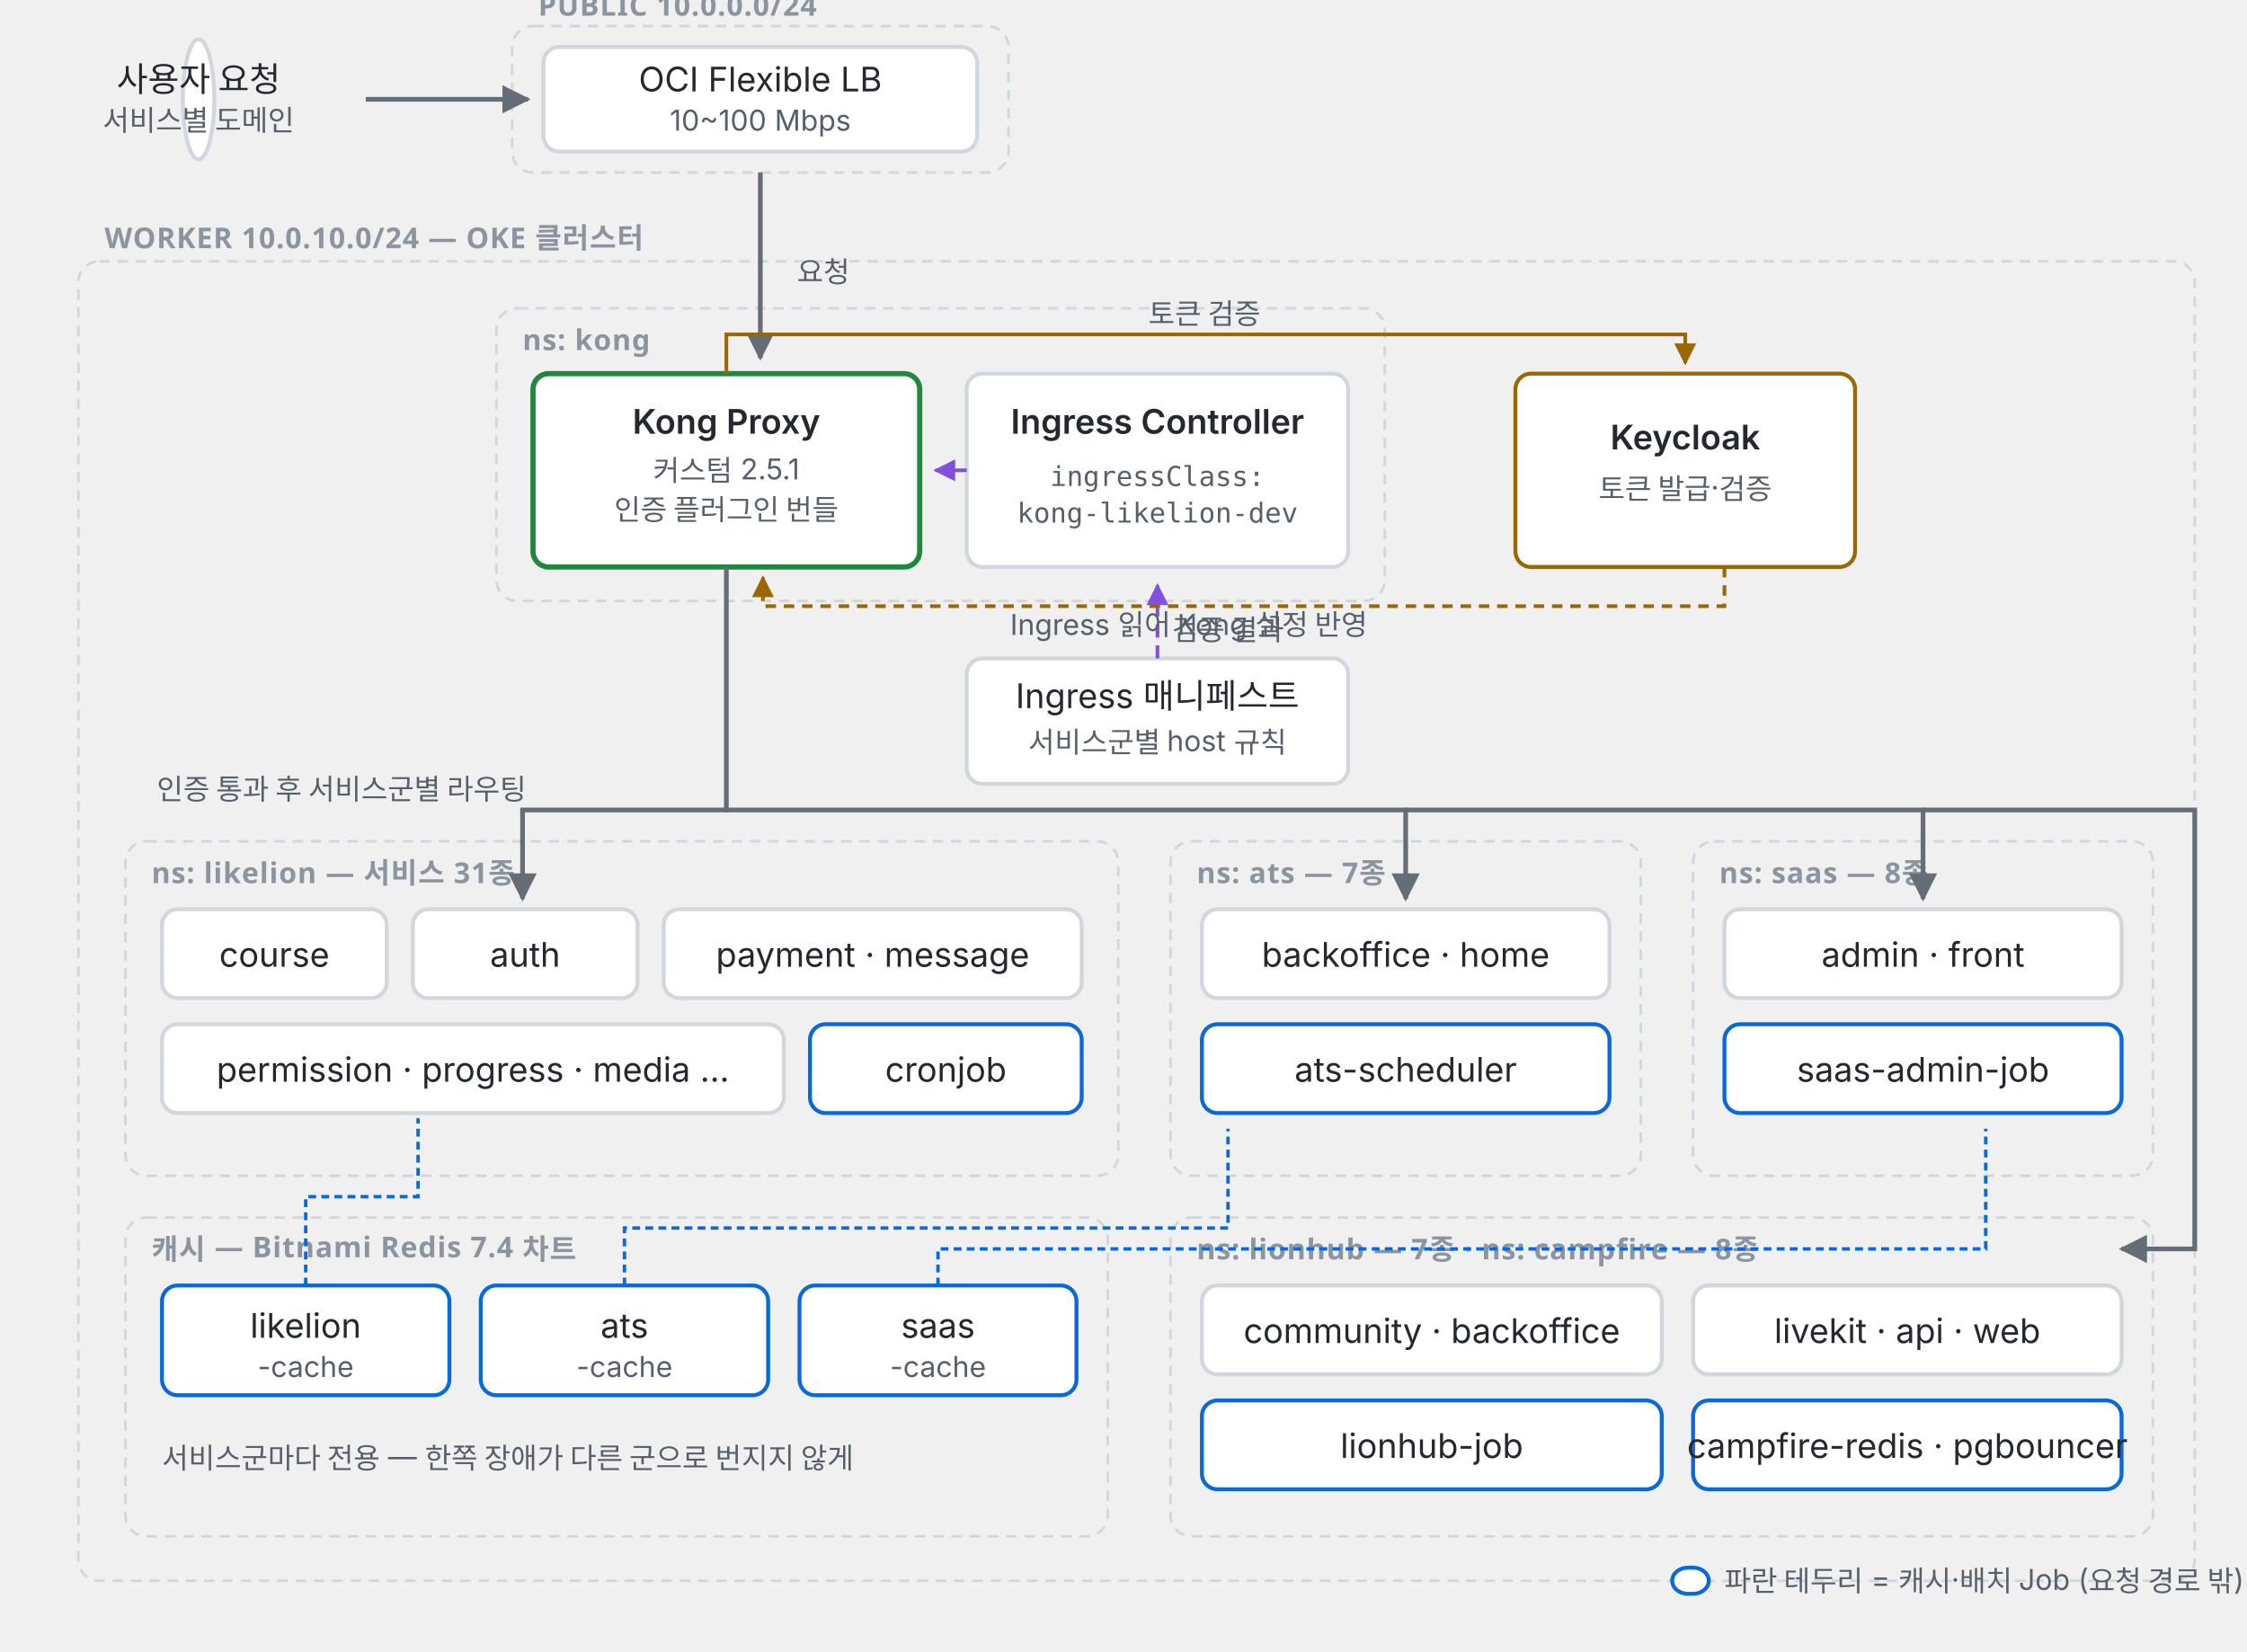
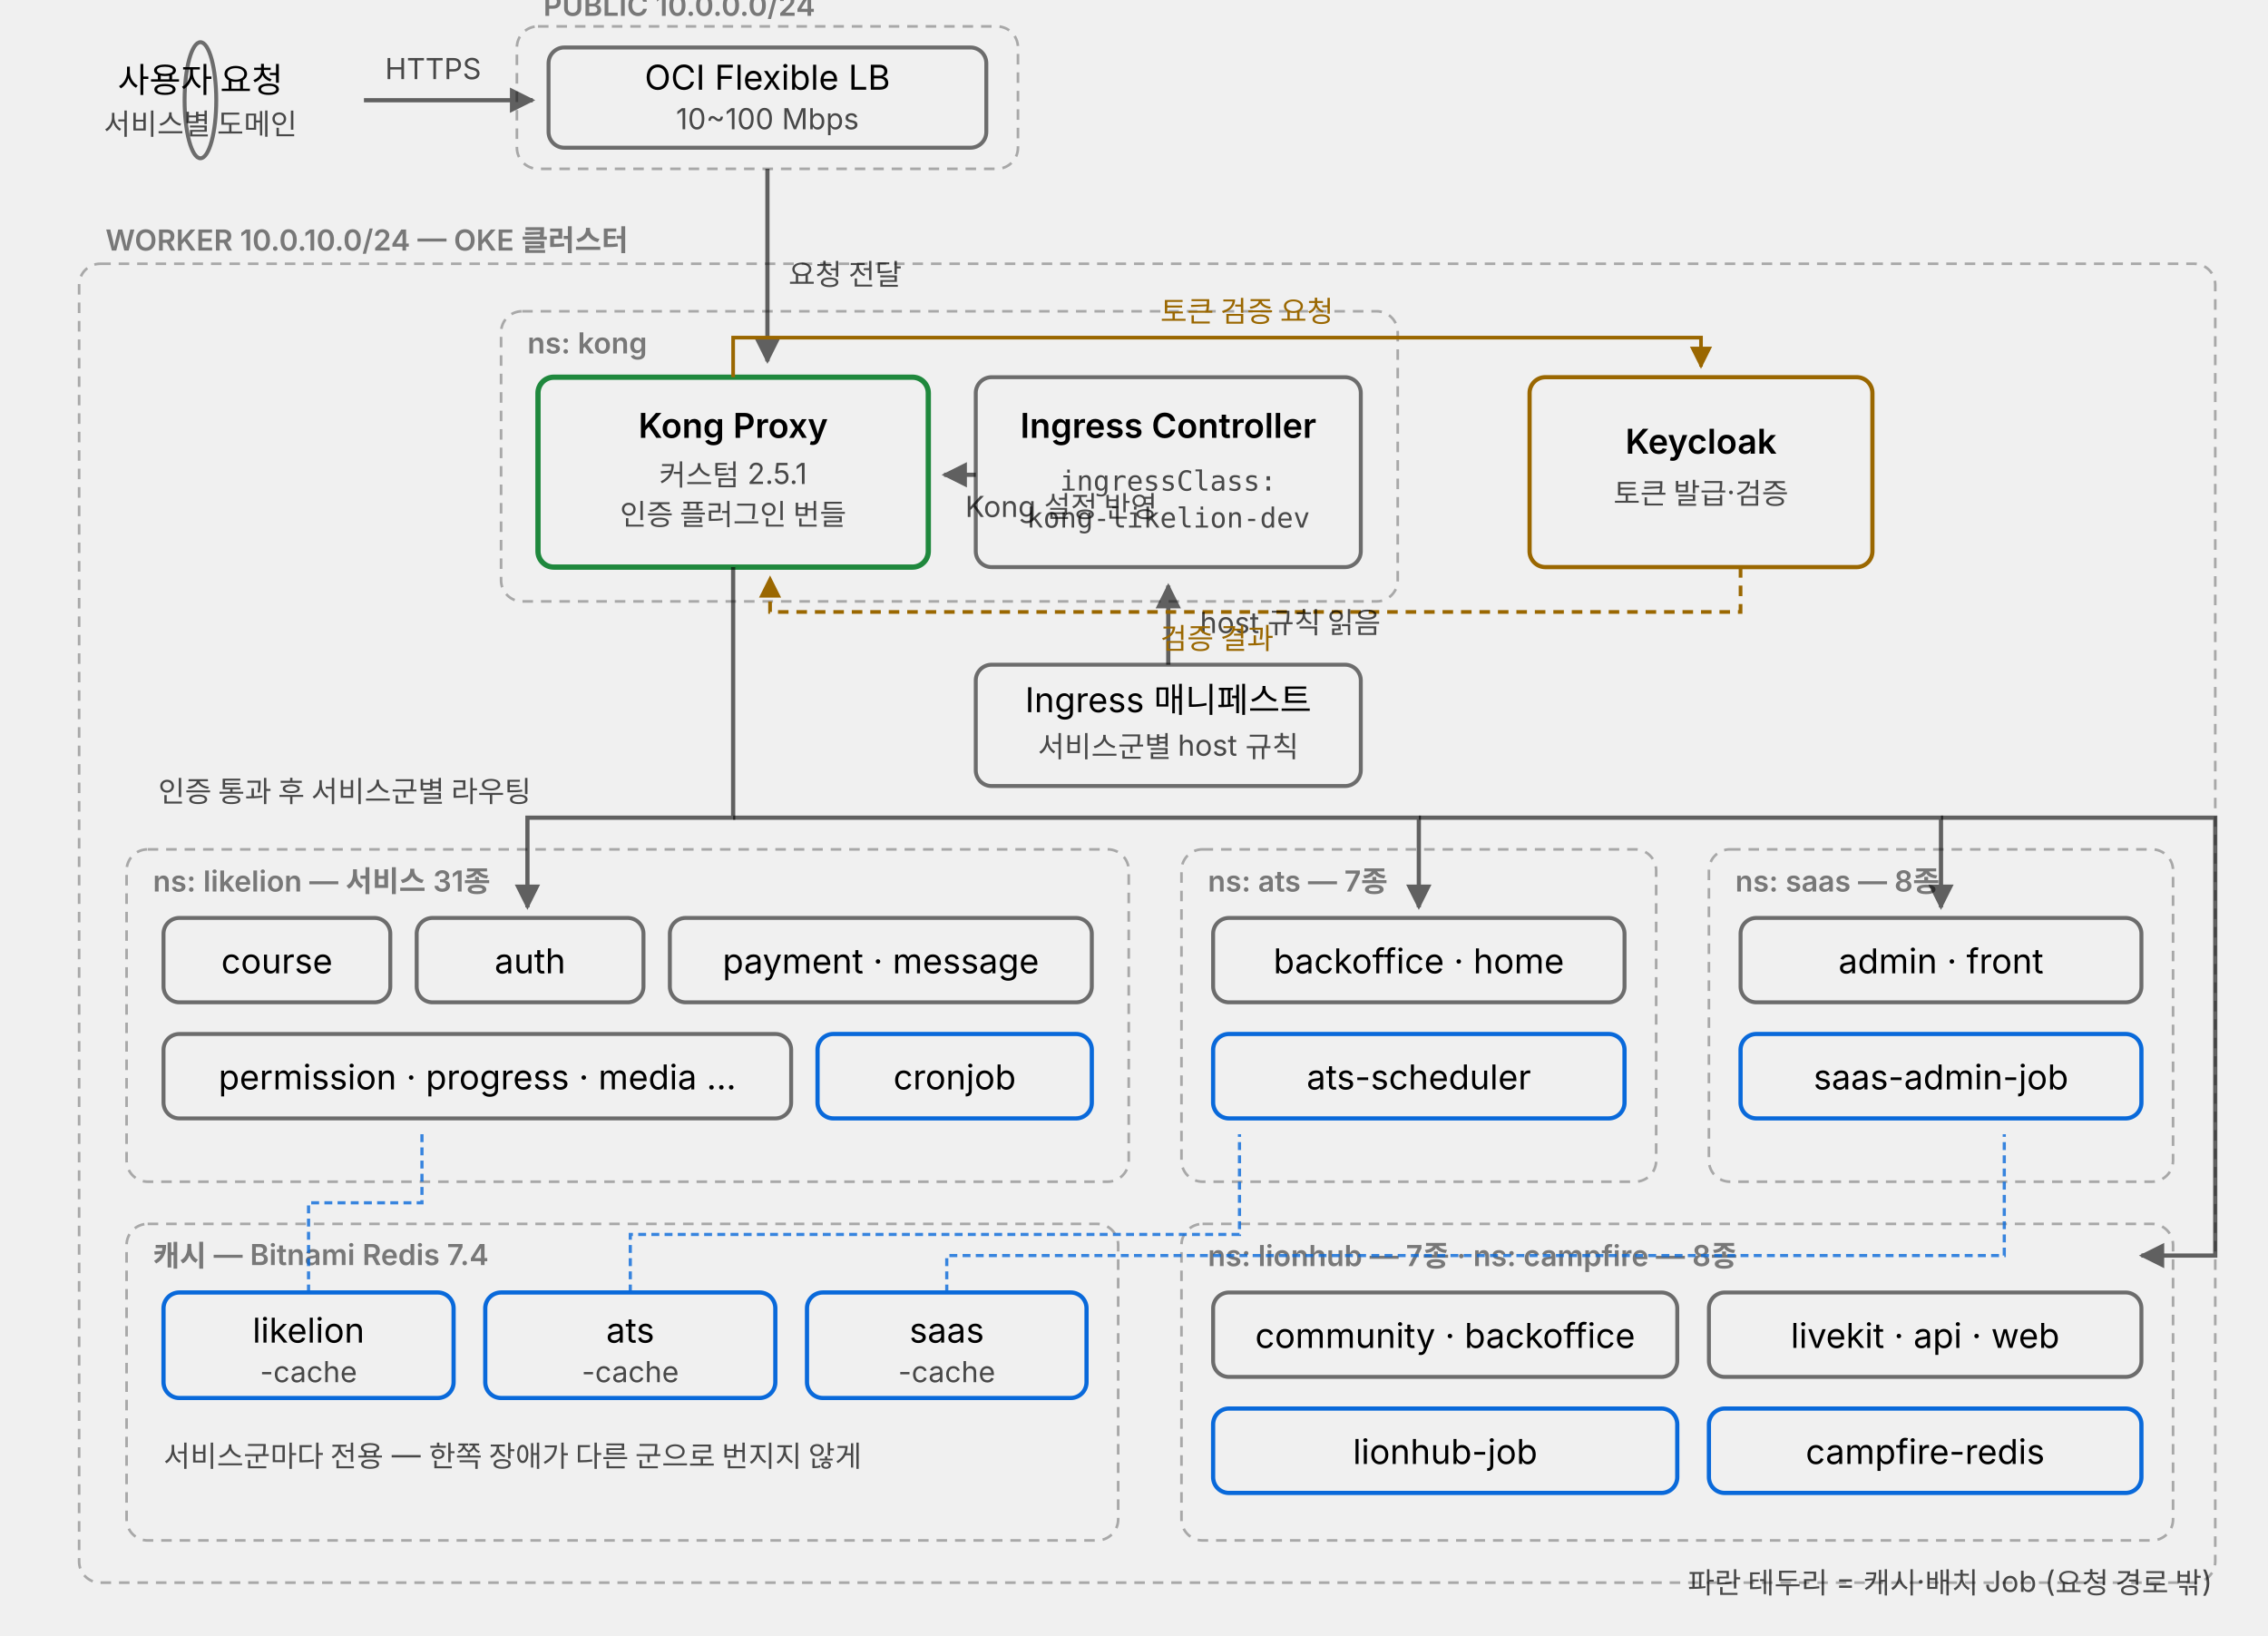
- <svg xmlns="http://www.w3.org/2000/svg" viewBox="0 0 860 632" role="img" aria-label="OKE 클러스터 구성: 사용자 요청이 로드밸런서와 Kong 게이트웨이를 거쳐 4개 서비스군에 도달하고, 각 서비스군은 Redis와 배치 Job을 함께 사용하는 구조">
+ <svg xmlns="http://www.w3.org/2000/svg" viewBox="0 0 860 620" role="img" aria-label="OKE 클러스터 트래픽 경로: 사용자 요청이 로드밸런서와 Kong 게이트웨이를 거쳐 Keycloak 토큰 검증 후 5개 서비스군에 도달하고, 각 서비스군은 전용 Redis와 배치 Job을 함께 쓴다">
  <style>
-     .lbl { font: 13px system-ui, -apple-system, sans-serif; fill: #24292f; }
-     .lbl-sm { font: 11px system-ui, -apple-system, sans-serif; fill: #57606a; }
-     .lbl-mono { font: 10.5px ui-monospace, SFMono-Regular, Menlo, monospace; fill: #57606a; }
-     .title { font: 600 13px system-ui, -apple-system, sans-serif; fill: #24292f; }
-     .zone { fill: none; stroke: #d0d7de; stroke-width: 1; stroke-dasharray: 4 3; rx: 8; }
-     .zone-lbl { font: 600 11px system-ui, sans-serif; fill: #8c959f; letter-spacing: .03em; }
-     .box { fill: #ffffff; stroke: #d0d7de; stroke-width: 1.5; rx: 6; }
-     .box-kong { fill: #ffffff; stroke: #1f883d; stroke-width: 2; rx: 6; }
-     .box-auth { fill: #ffffff; stroke: #9a6700; stroke-width: 1.5; rx: 6; }
-     .box-data { fill: #ffffff; stroke: #0969da; stroke-width: 1.5; rx: 6; }
-     .flow { stroke: #656d76; stroke-width: 1.8; fill: none; marker-end: url(#ah); }
-     .flow-cfg { stroke: #8250df; stroke-width: 1.4; fill: none; stroke-dasharray: 5 3; marker-end: url(#ah-cfg); }
-     .flow-auth { stroke: #9a6700; stroke-width: 1.4; fill: none; marker-end: url(#ah-auth); }
-     .flow-data { stroke: #0969da; stroke-width: 1.3; fill: none; stroke-dasharray: 3 2; }
-     @media (prefers-color-scheme: dark) {
-       .lbl, .title { fill: #e6edf3; }
-       .lbl-sm, .lbl-mono { fill: #8b949e; }
-       .zone { stroke: #30363d; } .zone-lbl { fill: #6e7681; }
-       .box { fill: #0d1117; stroke: #30363d; }
-       .box-kong { fill: #0d1117; stroke: #3fb950; }
-       .box-auth { fill: #0d1117; stroke: #d29922; }
-       .box-data { fill: #0d1117; stroke: #58a6ff; }
-       .flow { stroke: #8b949e; }
-     }
-     :root[data-theme="dark"] .lbl, :root[data-theme="dark"] .title { fill: #e6edf3; }
-     :root[data-theme="dark"] .lbl-sm, :root[data-theme="dark"] .lbl-mono { fill: #8b949e; }
-     :root[data-theme="dark"] .zone { stroke: #30363d; }
-     :root[data-theme="dark"] .zone-lbl { fill: #6e7681; }
-     :root[data-theme="dark"] .box { fill: #0d1117; stroke: #30363d; }
-     :root[data-theme="dark"] .box-kong { fill: #0d1117; stroke: #3fb950; }
-     :root[data-theme="dark"] .box-auth { fill: #0d1117; stroke: #d29922; }
-     :root[data-theme="dark"] .box-data { fill: #0d1117; stroke: #58a6ff; }
-     :root[data-theme="dark"] .flow { stroke: #8b949e; }
-     :root[data-theme="light"] .lbl, :root[data-theme="light"] .title { fill: #24292f; }
-     :root[data-theme="light"] .box { fill: #ffffff; stroke: #d0d7de; }
+     text { font-family: system-ui, -apple-system, sans-serif; fill: currentColor; }
+     .name { font-size: 13px; font-weight: 600; }
+     .plain { font-size: 13px; }
+     .sub { font-size: 11px; opacity: .7; }
+     .mono { font-size: 10.5px; font-family: ui-monospace, SFMono-Regular, Menlo, monospace; opacity: .7; }
+     .edge-lbl { font-size: 11px; opacity: .7; }
+     .zone { fill: none; stroke: currentColor; stroke-width: 1; stroke-dasharray: 4 3; rx: 8; opacity: .3; }
+     .zone-lbl { font-size: 11px; font-weight: 600; opacity: .5; }
+     .box { fill: none; stroke: currentColor; stroke-width: 1.5; rx: 6; opacity: .55; }
+     .box-kong { fill: none; stroke: #1f883d; stroke-width: 2; rx: 6; }
+     .box-auth { fill: none; stroke: #9a6700; stroke-width: 1.6; rx: 6; }
+     .box-data { fill: none; stroke: #0969da; stroke-width: 1.6; rx: 6; }
+     .flow { stroke: currentColor; stroke-width: 1.6; fill: none; opacity: .6; }
+     .flow-auth { stroke: #9a6700; stroke-width: 1.4; fill: none; }
+     .flow-data { stroke: #0969da; stroke-width: 1.2; fill: none; stroke-dasharray: 3 2; opacity: .8; }
+     .auth-lbl { font-size: 11px; fill: #9a6700; }
  </style>
  <defs>
    <marker id="ah" viewBox="0 0 10 10" refX="9" refY="5" markerWidth="6" markerHeight="6" orient="auto">
-       <path d="M0,0 L10,5 L0,10 z" fill="#656d76" />
-     </marker>
-     <marker id="ah-cfg" viewBox="0 0 10 10" refX="9" refY="5" markerWidth="6" markerHeight="6" orient="auto">
-       <path d="M0,0 L10,5 L0,10 z" fill="#8250df" />
+       <path d="M0,0 L10,5 L0,10 z" fill="currentColor" />
    </marker>
    <marker id="ah-auth" viewBox="0 0 10 10" refX="9" refY="5" markerWidth="6" markerHeight="6" orient="auto">
      <path d="M0,0 L10,5 L0,10 z" fill="#9a6700" />
    </marker>
  </defs>
-   <ellipse cx="76" cy="38" rx="62" ry="23" class="box" />
-   <text x="76" y="35" text-anchor="middle" class="lbl">사용자 요청</text>
-   <text x="76" y="50" text-anchor="middle" class="lbl-sm">서비스별 도메인</text>
-   <rect x="196" y="10" width="190" height="56" class="zone" />
+   <ellipse cx="76" cy="38" rx="60" ry="22" class="box" />
+   <text x="76" y="35" text-anchor="middle" class="plain">사용자 요청</text>
+   <text x="76" y="51" text-anchor="middle" class="sub">서비스별 도메인</text>
+   <rect x="196" y="10" width="190" height="54" class="zone" />
  <text x="206" y="6" class="zone-lbl">PUBLIC 10.0.0.0/24</text>
-   <rect x="208" y="18" width="166" height="40" class="box" />
-   <text x="291" y="35" text-anchor="middle" class="lbl">OCI Flexible LB</text>
-   <text x="291" y="50" text-anchor="middle" class="lbl-sm">10~100 Mbps</text>
-   <rect x="30" y="100" width="810" height="505" class="zone" />
+   <rect x="208" y="18" width="166" height="38" class="box" />
+   <text x="291" y="34" text-anchor="middle" class="plain">OCI Flexible LB</text>
+   <text x="291" y="49" text-anchor="middle" class="sub">10~100 Mbps</text>
+   <rect x="30" y="100" width="810" height="500" class="zone" />
  <text x="40" y="95" class="zone-lbl">WORKER 10.0.10.0/24 — OKE 클러스터</text>
-   <rect x="190" y="118" width="340" height="112" class="zone" />
+   <rect x="190" y="118" width="340" height="110" class="zone" />
  <text x="200" y="134" class="zone-lbl">ns: kong</text>
-   <rect x="204" y="143" width="148" height="74" class="box-kong" />
-   <text x="278" y="166" text-anchor="middle" class="title">Kong Proxy</text>
-   <text x="278" y="184" text-anchor="middle" class="lbl-sm">커스텀 2.5.1</text>
-   <text x="278" y="199" text-anchor="middle" class="lbl-sm">인증 플러그인 번들</text>
-   <rect x="370" y="143" width="146" height="74" class="box" />
-   <text x="443" y="166" text-anchor="middle" class="title">Ingress Controller</text>
-   <text x="443" y="186" text-anchor="middle" class="lbl-mono">ingressClass:</text>
-   <text x="443" y="200" text-anchor="middle" class="lbl-mono">kong-likelion-dev</text>
-   <rect x="580" y="143" width="130" height="74" class="box-auth" />
-   <text x="645" y="172" text-anchor="middle" class="title">Keycloak</text>
-   <text x="645" y="191" text-anchor="middle" class="lbl-sm">토큰 발급·검증</text>
-   <rect x="370" y="252" width="146" height="48" class="box" />
-   <text x="443" y="271" text-anchor="middle" class="lbl">Ingress 매니페스트</text>
-   <text x="443" y="288" text-anchor="middle" class="lbl-sm">서비스군별 host 규칙</text>
-   <rect x="48" y="322" width="380" height="128" class="zone" />
+   <rect x="204" y="143" width="148" height="72" class="box-kong" />
+   <text x="278" y="166" text-anchor="middle" class="name">Kong Proxy</text>
+   <text x="278" y="184" text-anchor="middle" class="sub">커스텀 2.5.1</text>
+   <text x="278" y="199" text-anchor="middle" class="sub">인증 플러그인 번들</text>
+   <rect x="370" y="143" width="146" height="72" class="box" />
+   <text x="443" y="166" text-anchor="middle" class="name">Ingress Controller</text>
+   <text x="443" y="186" text-anchor="middle" class="mono">ingressClass:</text>
+   <text x="443" y="200" text-anchor="middle" class="mono">kong-likelion-dev</text>
+   <rect x="580" y="143" width="130" height="72" class="box-auth" />
+   <text x="645" y="172" text-anchor="middle" class="name">Keycloak</text>
+   <text x="645" y="191" text-anchor="middle" class="sub">토큰 발급·검증</text>
+   <rect x="370" y="252" width="146" height="46" class="box" />
+   <text x="443" y="270" text-anchor="middle" class="plain">Ingress 매니페스트</text>
+   <text x="443" y="287" text-anchor="middle" class="sub">서비스군별 host 규칙</text>
+   <rect x="48" y="322" width="380" height="126" class="zone" />
  <text x="58" y="338" class="zone-lbl">ns: likelion — 서비스 31종</text>
-   <rect x="62" y="348" width="86" height="34" class="box" />
-   <text x="105" y="370" text-anchor="middle" class="lbl">course</text>
-   <rect x="158" y="348" width="86" height="34" class="box" />
-   <text x="201" y="370" text-anchor="middle" class="lbl">auth</text>
-   <rect x="254" y="348" width="160" height="34" class="box" />
-   <text x="334" y="370" text-anchor="middle" class="lbl">payment · message</text>
-   <rect x="62" y="392" width="238" height="34" class="box" />
-   <text x="181" y="414" text-anchor="middle" class="lbl">permission · progress · media …</text>
-   <rect x="310" y="392" width="104" height="34" class="box-data" />
-   <text x="362" y="414" text-anchor="middle" class="lbl">cronjob</text>
-   <rect x="448" y="322" width="180" height="128" class="zone" />
+   <rect x="62" y="348" width="86" height="32" class="box" />
+   <text x="105" y="369" text-anchor="middle" class="plain">course</text>
+   <rect x="158" y="348" width="86" height="32" class="box" />
+   <text x="201" y="369" text-anchor="middle" class="plain">auth</text>
+   <rect x="254" y="348" width="160" height="32" class="box" />
+   <text x="334" y="369" text-anchor="middle" class="plain">payment · message</text>
+   <rect x="62" y="392" width="238" height="32" class="box" />
+   <text x="181" y="413" text-anchor="middle" class="plain">permission · progress · media …</text>
+   <rect x="310" y="392" width="104" height="32" class="box-data" />
+   <text x="362" y="413" text-anchor="middle" class="plain">cronjob</text>
+   <rect x="448" y="322" width="180" height="126" class="zone" />
  <text x="458" y="338" class="zone-lbl">ns: ats — 7종</text>
-   <rect x="460" y="348" width="156" height="34" class="box" />
-   <text x="538" y="370" text-anchor="middle" class="lbl">backoffice · home</text>
-   <rect x="460" y="392" width="156" height="34" class="box-data" />
-   <text x="538" y="414" text-anchor="middle" class="lbl">ats-scheduler</text>
-   <rect x="648" y="322" width="176" height="128" class="zone" />
+   <rect x="460" y="348" width="156" height="32" class="box" />
+   <text x="538" y="369" text-anchor="middle" class="plain">backoffice · home</text>
+   <rect x="460" y="392" width="156" height="32" class="box-data" />
+   <text x="538" y="413" text-anchor="middle" class="plain">ats-scheduler</text>
+   <rect x="648" y="322" width="176" height="126" class="zone" />
  <text x="658" y="338" class="zone-lbl">ns: saas — 8종</text>
-   <rect x="660" y="348" width="152" height="34" class="box" />
-   <text x="736" y="370" text-anchor="middle" class="lbl">admin · front</text>
-   <rect x="660" y="392" width="152" height="34" class="box-data" />
-   <text x="736" y="414" text-anchor="middle" class="lbl">saas-admin-job</text>
-   <rect x="448" y="466" width="376" height="122" class="zone" />
-   <text x="458" y="482" class="zone-lbl">ns: lionhub — 7종 · ns: campfire — 8종</text>
-   <rect x="460" y="492" width="176" height="34" class="box" />
-   <text x="548" y="514" text-anchor="middle" class="lbl">community · backoffice</text>
-   <rect x="648" y="492" width="164" height="34" class="box" />
-   <text x="730" y="514" text-anchor="middle" class="lbl">livekit · api · web</text>
-   <rect x="460" y="536" width="176" height="34" class="box-data" />
-   <text x="548" y="558" text-anchor="middle" class="lbl">lionhub-job</text>
-   <rect x="648" y="536" width="164" height="34" class="box-data" />
-   <text x="730" y="558" text-anchor="middle" class="lbl">campfire-redis · pgbouncer</text>
-   <rect x="48" y="466" width="376" height="122" class="zone" />
-   <text x="58" y="482" class="zone-lbl">캐시 — Bitnami Redis 7.4 차트</text>
-   <rect x="62" y="492" width="110" height="42" class="box-data" />
-   <text x="117" y="512" text-anchor="middle" class="lbl">likelion</text>
-   <text x="117" y="527" text-anchor="middle" class="lbl-sm">-cache</text>
-   <rect x="184" y="492" width="110" height="42" class="box-data" />
-   <text x="239" y="512" text-anchor="middle" class="lbl">ats</text>
-   <text x="239" y="527" text-anchor="middle" class="lbl-sm">-cache</text>
-   <rect x="306" y="492" width="106" height="42" class="box-data" />
-   <text x="359" y="512" text-anchor="middle" class="lbl">saas</text>
-   <text x="359" y="527" text-anchor="middle" class="lbl-sm">-cache</text>
-   <text x="62" y="562" class="lbl-sm">서비스군마다 전용 — 한쪽 장애가 다른 군으로 번지지 않게</text>
-   <path d="M140,38 L202,38" class="flow" />
-   <path d="M291,66 L291,137" class="flow" />
-   <path d="M370,180 L358,180" class="flow-cfg" />
-   <path d="M443,252 L443,224" class="flow-cfg" />
-   <path d="M278,143 L278,128 L645,128 L645,139" class="flow-auth" />
-   <path d="M660,217 L660,232 L292,232 L292,221" class="flow-auth" stroke-dasharray="4 3" />
-   <path d="M278,217 L278,310 L200,310 L200,344" class="flow" />
-   <path d="M278,310 L538,310 L538,344" class="flow" />
-   <path d="M538,310 L736,310 L736,344" class="flow" />
-   <path d="M736,310 L840,310 L840,478 L812,478" class="flow" />
-   <path d="M117,492 L117,458 L160,458 L160,428" class="flow-data" />
-   <path d="M239,492 L239,470 L470,470 L470,432" class="flow-data" />
-   <path d="M359,492 L359,478 L760,478 L760,432" class="flow-data" />
-   <text x="305" y="108" class="lbl-sm">요청</text>
-   <text x="455" y="243" text-anchor="middle" class="lbl-sm" fill="#8250df">Ingress 읽어 Kong 설정 반영</text>
-   <text x="461" y="124" text-anchor="middle" class="lbl-sm" fill="#9a6700">토큰 검증</text>
-   <text x="470" y="245" text-anchor="middle" class="lbl-sm" fill="#9a6700">검증 결과</text>
-   <text x="60" y="306" class="lbl-sm">인증 통과 후 서비스군별 라우팅</text>
-   <rect x="640" y="600" width="14" height="10" class="box-data" />
-   <text x="660" y="609" class="lbl-sm">파란 테두리 = 캐시·배치 Job (요청 경로 밖)</text>
+   <rect x="660" y="348" width="152" height="32" class="box" />
+   <text x="736" y="369" text-anchor="middle" class="plain">admin · front</text>
+   <rect x="660" y="392" width="152" height="32" class="box-data" />
+   <text x="736" y="413" text-anchor="middle" class="plain">saas-admin-job</text>
+   <rect x="448" y="464" width="376" height="120" class="zone" />
+   <text x="458" y="480" class="zone-lbl">ns: lionhub — 7종 · ns: campfire — 8종</text>
+   <rect x="460" y="490" width="176" height="32" class="box" />
+   <text x="548" y="511" text-anchor="middle" class="plain">community · backoffice</text>
+   <rect x="648" y="490" width="164" height="32" class="box" />
+   <text x="730" y="511" text-anchor="middle" class="plain">livekit · api · web</text>
+   <rect x="460" y="534" width="176" height="32" class="box-data" />
+   <text x="548" y="555" text-anchor="middle" class="plain">lionhub-job</text>
+   <rect x="648" y="534" width="164" height="32" class="box-data" />
+   <text x="730" y="555" text-anchor="middle" class="plain">campfire-redis</text>
+   <rect x="48" y="464" width="376" height="120" class="zone" />
+   <text x="58" y="480" class="zone-lbl">캐시 — Bitnami Redis 7.4</text>
+   <rect x="62" y="490" width="110" height="40" class="box-data" />
+   <text x="117" y="509" text-anchor="middle" class="plain">likelion</text>
+   <text x="117" y="524" text-anchor="middle" class="sub">-cache</text>
+   <rect x="184" y="490" width="110" height="40" class="box-data" />
+   <text x="239" y="509" text-anchor="middle" class="plain">ats</text>
+   <text x="239" y="524" text-anchor="middle" class="sub">-cache</text>
+   <rect x="306" y="490" width="106" height="40" class="box-data" />
+   <text x="359" y="509" text-anchor="middle" class="plain">saas</text>
+   <text x="359" y="524" text-anchor="middle" class="sub">-cache</text>
+   <text x="62" y="556" class="sub">서비스군마다 전용 — 한쪽 장애가 다른 군으로 번지지 않게</text>
+   <path d="M138,38 L202,38" class="flow" marker-end="url(#ah)" />
+   <path d="M291,64 L291,137" class="flow" marker-end="url(#ah)" />
+   <path d="M370,180 L358,180" class="flow" marker-end="url(#ah)" />
+   <path d="M443,252 L443,222" class="flow" marker-end="url(#ah)" />
+   <path d="M278,143 L278,128 L645,128 L645,139" class="flow-auth" marker-end="url(#ah-auth)" />
+   <path d="M660,215 L660,232 L292,232 L292,219" class="flow-auth" marker-end="url(#ah-auth)" stroke-dasharray="4 3" />
+   <path d="M278,215 L278,310 L200,310 L200,344" class="flow" marker-end="url(#ah)" />
+   <path d="M278,310 L538,310 L538,344" class="flow" marker-end="url(#ah)" />
+   <path d="M538,310 L736,310 L736,344" class="flow" marker-end="url(#ah)" />
+   <path d="M736,310 L840,310 L840,476 L812,476" class="flow" marker-end="url(#ah)" />
+   <path d="M117,490 L117,456 L160,456 L160,428" class="flow-data" />
+   <path d="M239,490 L239,468 L470,468 L470,430" class="flow-data" />
+   <path d="M359,490 L359,476 L760,476 L760,430" class="flow-data" />
+   <text x="146" y="30" class="edge-lbl">HTTPS</text>
+   <text x="299" y="108" class="edge-lbl">요청 전달</text>
+   <text x="455" y="240" class="edge-lbl">host 규칙 읽음</text>
+   <text x="366" y="196" class="edge-lbl">Kong 설정 반영</text>
+   <text x="440" y="122" class="auth-lbl">토큰 검증 요청</text>
+   <text x="440" y="246" class="auth-lbl">검증 결과</text>
+   <text x="60" y="304" class="edge-lbl">인증 통과 후 서비스군별 라우팅</text>
+   <text x="640" y="604" class="edge-lbl">파란 테두리 = 캐시·배치 Job (요청 경로 밖)</text>
</svg>
